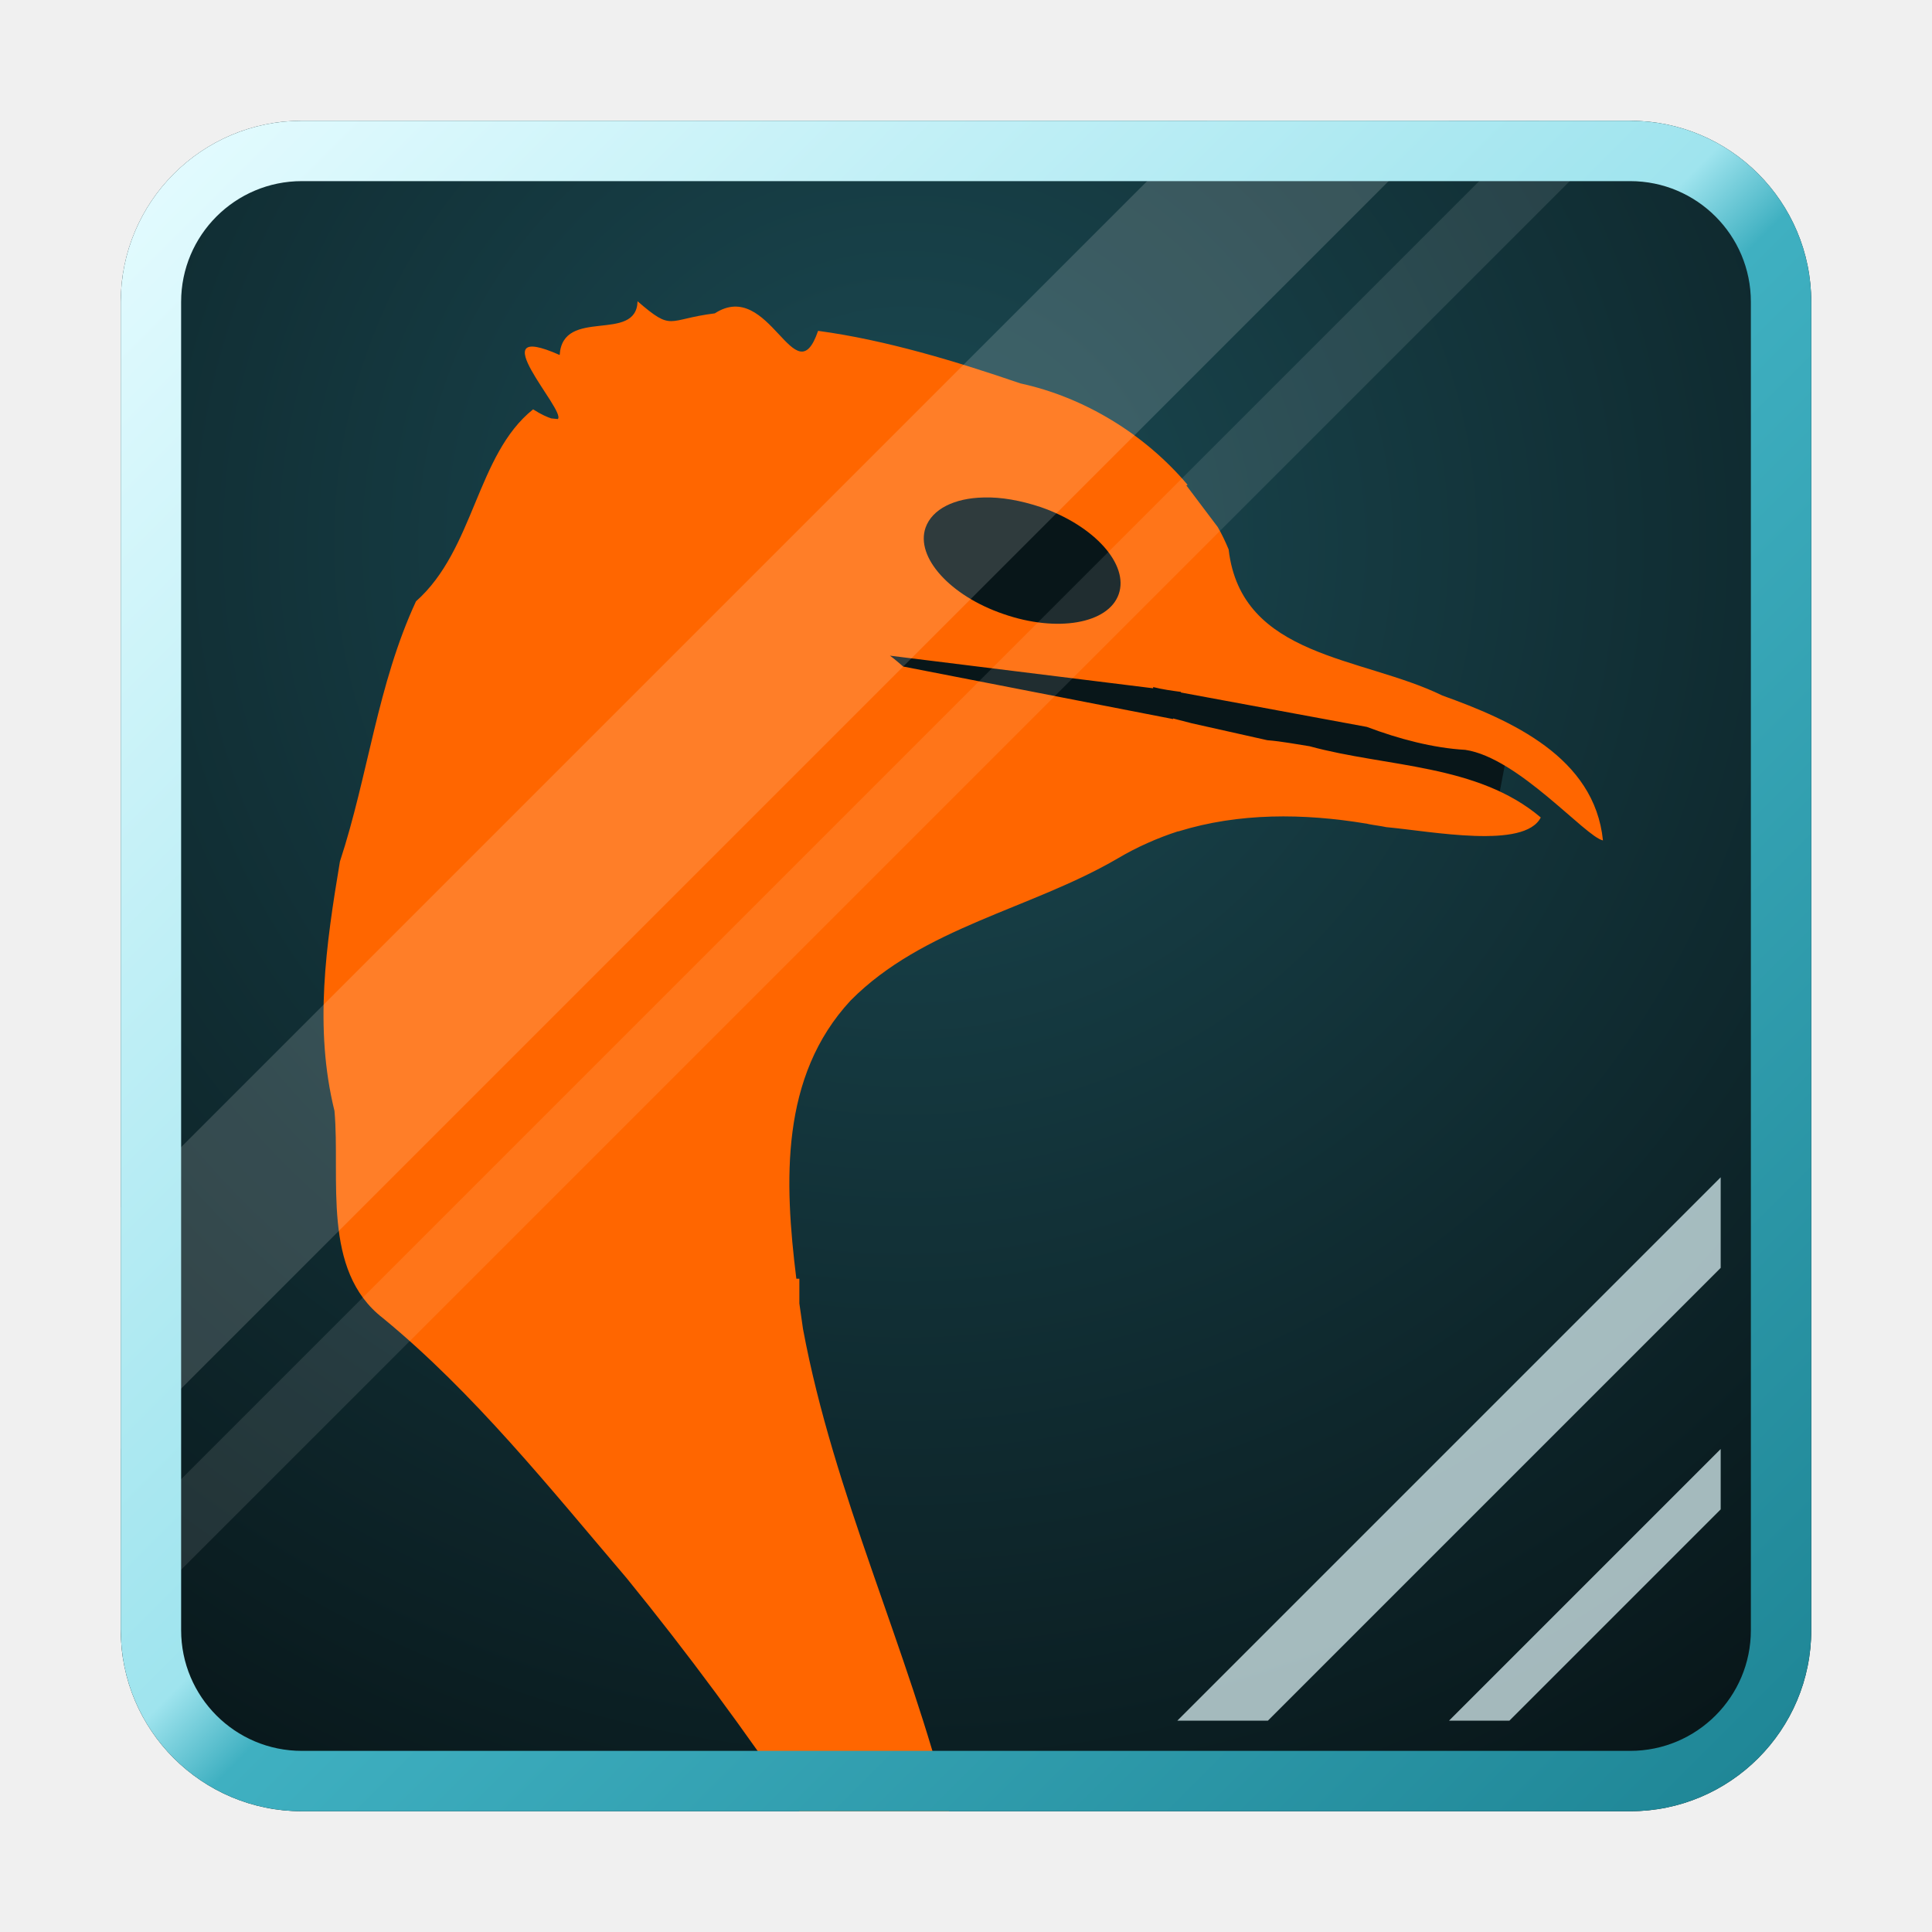
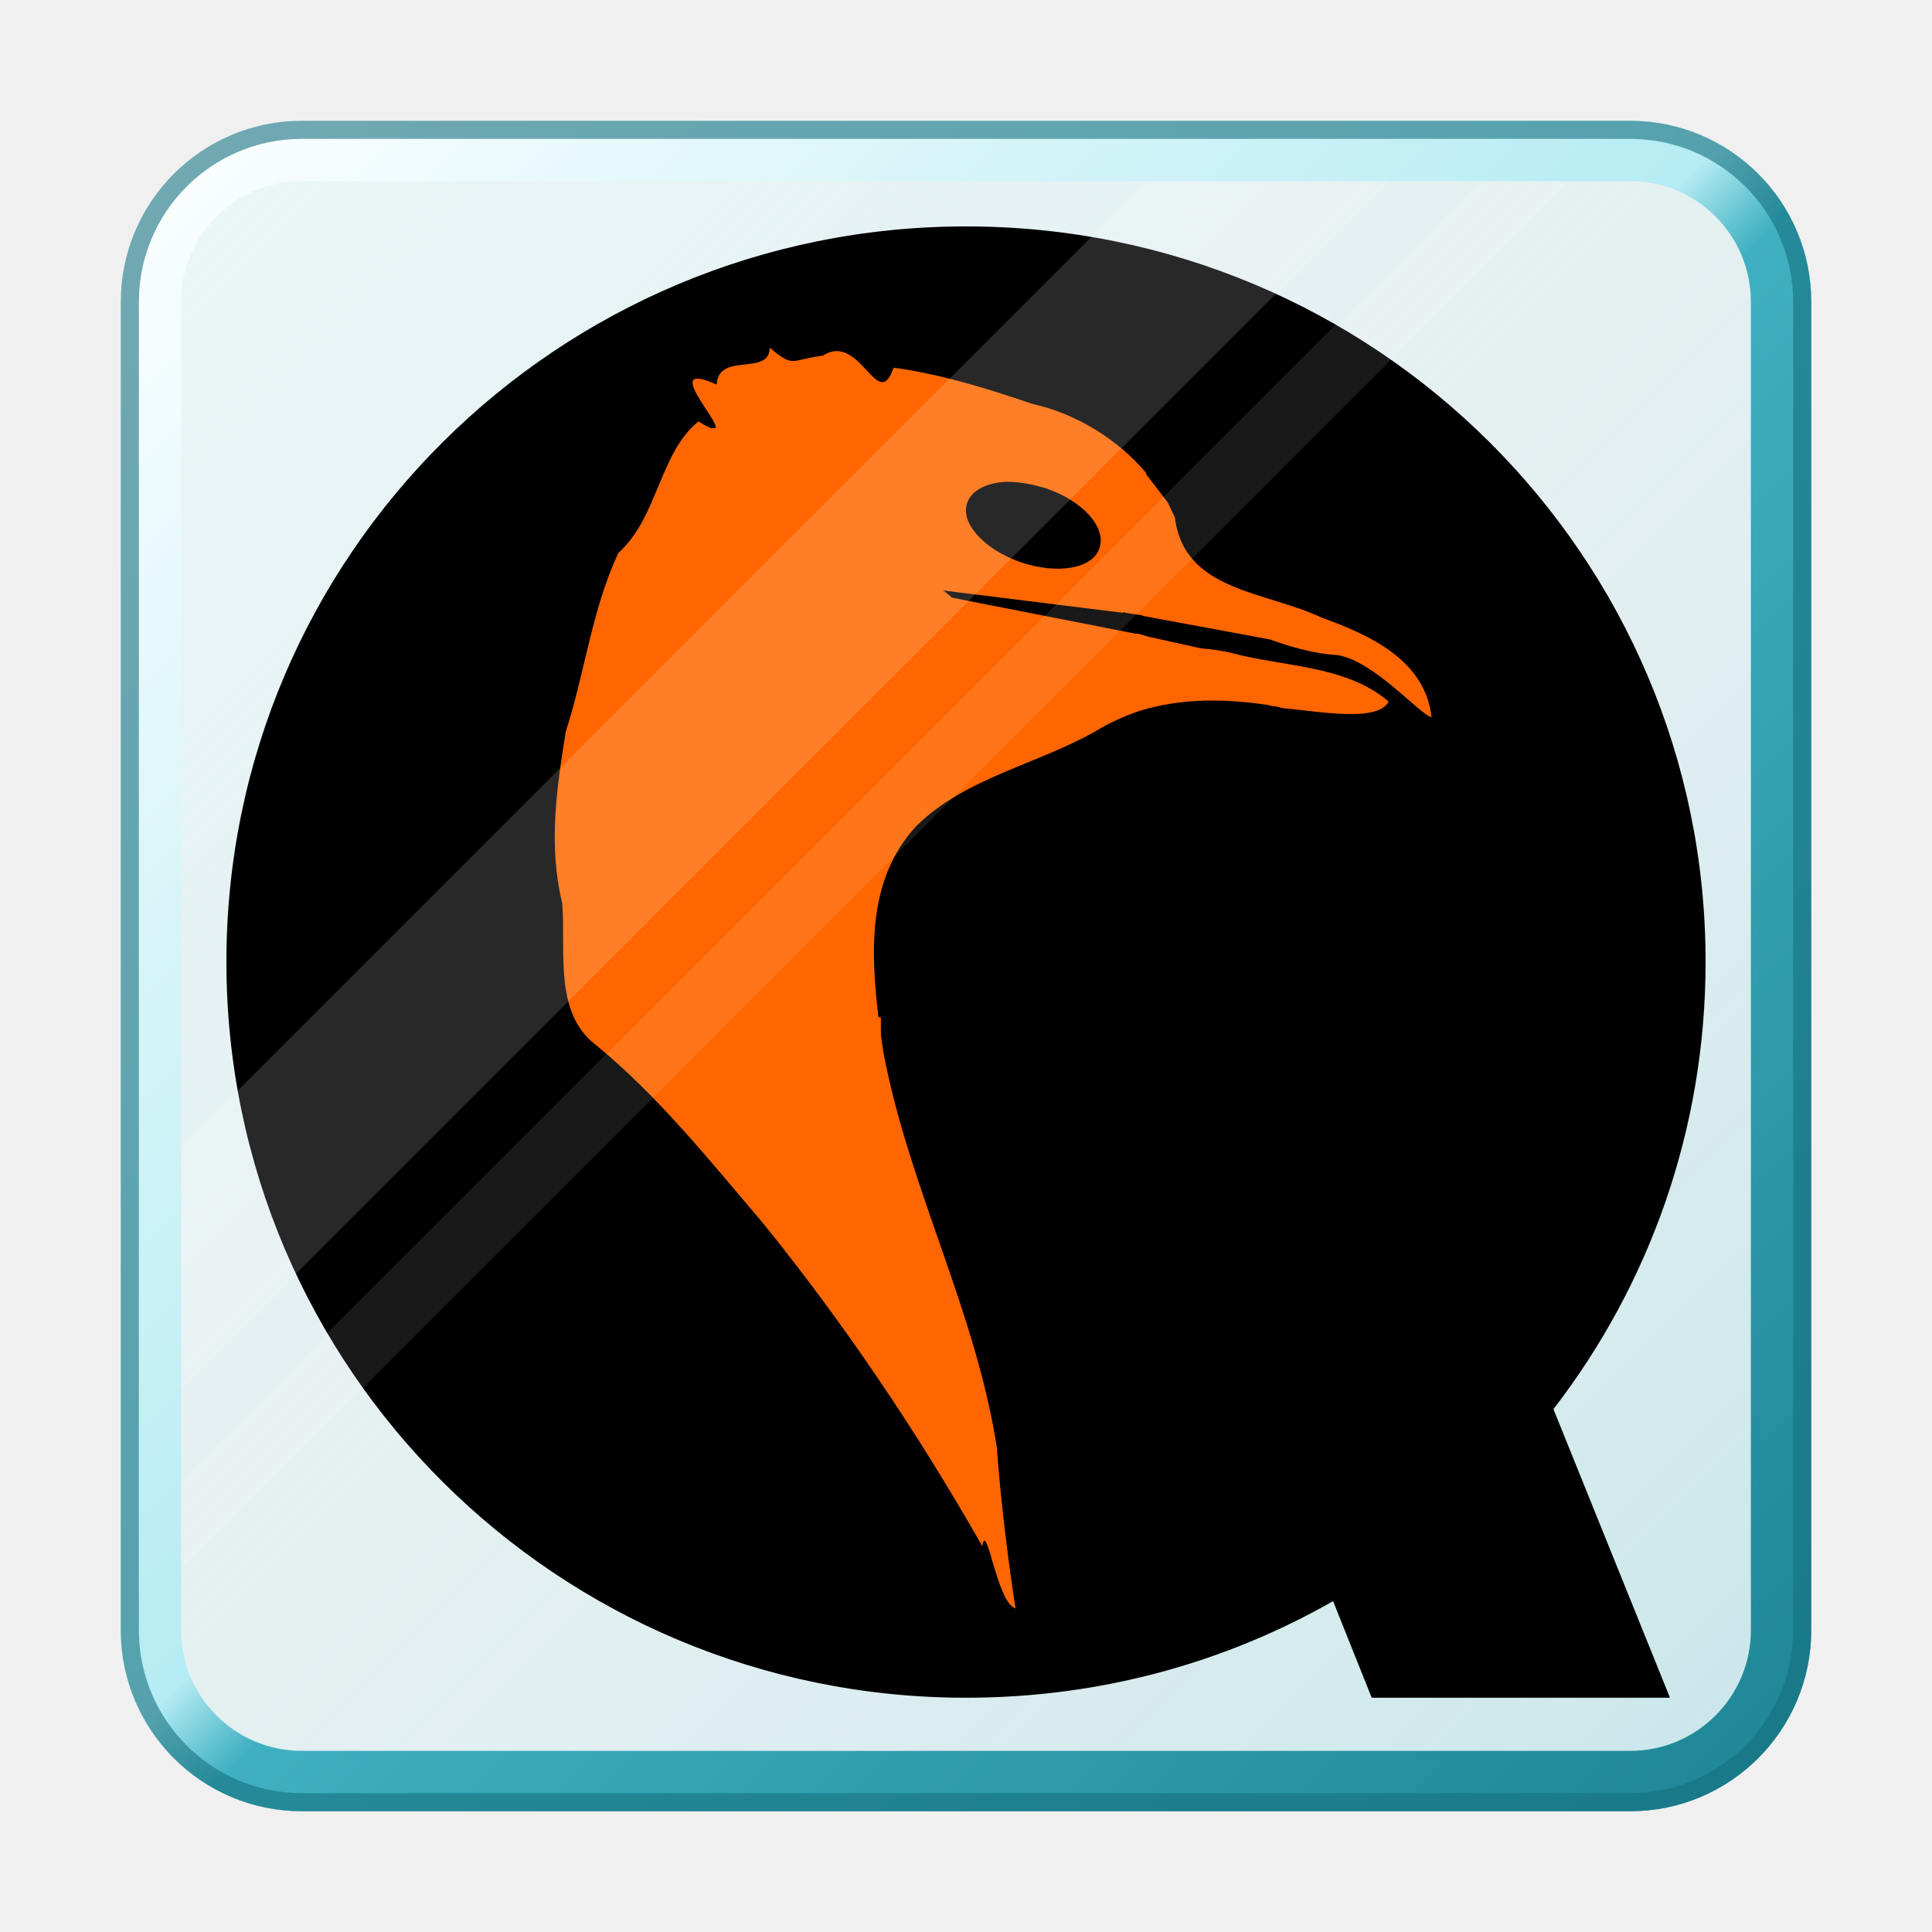
<svg xmlns="http://www.w3.org/2000/svg" viewBox="0 0 32 32" width="32" height="32">
  <defs>
-     <radialGradient id="deep" cx="15" cy="9" r="24" gradientUnits="userSpaceOnUse">
-       <stop offset="0" stop-color="#1b4a53" />
-       <stop offset="1" stop-color="#081619" />
-     </radialGradient>
+     <linearGradient id="tint" x1="2" y1="2" x2="30" y2="30" gradientUnits="userSpaceOnUse">
+       <stop offset="0" stop-color="#e9fdff" stop-opacity="0.50" />
+       <stop offset="0.5" stop-color="#bfeff5" stop-opacity="0.22" />
+       <stop offset="1" stop-color="#7fd3df" stop-opacity="0.36" />
+     </linearGradient>
    <linearGradient id="rim" x1="2" y1="2" x2="30" y2="30" gradientUnits="userSpaceOnUse">
-       <stop offset="0" stop-color="#e6fcff" />
-       <stop offset="0.48" stop-color="#9fe4ee" />
+       <stop offset="0" stop-color="#ffffff" />
+       <stop offset="0.48" stop-color="#b5ecf3" />
      <stop offset="0.52" stop-color="#3fb0c1" />
      <stop offset="1" stop-color="#1d8494" />
    </linearGradient>
  </defs>
-   <rect x="2" y="2" width="28" height="28" rx="3" fill="url(#deep)" />
-   <path d="M13.11,10.4 L25.03,12.12 L24.7,13.85 L12.78,12.13 Z" fill="#081619" />
-   <circle cx="16.94" cy="9.40" r="2.10" fill="#081619" />
-   <path d="M15.72,30 C15.04,27.3 13.81,24.75 13.3,22.01 C13.28,21.87 13.26,21.73 13.24,21.59 L13.24,21.18 L13.19,21.18 C12.99,19.57 12.92,17.83 14.09,16.57 C15.29,15.36 17.07,15.06 18.51,14.22 C18.83,14.03 19.17,13.88 19.51,13.77 C19.51,13.77 19.52,13.77 19.52,13.77 C20.52,13.46 21.59,13.47 22.62,13.64 C22.64,13.64 22.66,13.65 22.67,13.65 C22.77,13.67 22.87,13.68 22.96,13.7 C23.72,13.77 25.25,14.07 25.52,13.54 C24.47,12.65 22.97,12.71 21.69,12.36 C21.49,12.33 21.24,12.28 20.99,12.26 L19.74,11.98 L19.43,11.9 L19.43,11.91 L14.96,11.04 C14.89,10.98 14.81,10.91 14.74,10.86 L19.1,11.4 L19.1,11.38 C19.26,11.42 19.41,11.44 19.56,11.46 L19.56,11.47 L22.64,12.04 C23.17,12.24 23.74,12.39 24.27,12.42 C25.15,12.55 26.26,13.86 26.55,13.92 C26.41,12.54 25.03,11.93 23.89,11.52 C22.56,10.87 20.56,10.9 20.35,9.1 C20.3,8.98 20.24,8.85 20.17,8.73 L19.65,8.04 L19.67,8.03 C18.96,7.19 17.96,6.58 16.9,6.35 C15.85,5.99 14.67,5.63 13.55,5.48 C13.17,6.59 12.75,4.6 11.84,5.19 C11.04,5.29 11.15,5.5 10.56,4.99 L10.56,4.99 C10.54,5.69 9.32,5.08 9.27,5.88 C7.92,5.28 9.38,6.8 9.24,6.94 L9.23,6.94 L9.13,6.93 C9.07,6.91 8.97,6.87 8.83,6.78 C7.89,7.53 7.86,9.1 6.89,9.96 C6.25,11.34 6.1,12.84 5.63,14.27 C5.4,15.65 5.2,17.02 5.54,18.4 C5.64,19.52 5.32,21.04 6.34,21.83 C7.85,23.07 9.11,24.65 10.38,26.14 C11.39,27.38 12.34,28.67 13.24,30 Z M16.29,8.24 C16.58,8.23 16.91,8.29 17.24,8.4 C18.13,8.71 18.7,9.35 18.53,9.84 C18.36,10.33 17.51,10.48 16.62,10.17 C15.74,9.87 15.16,9.23 15.33,8.74 C15.44,8.43 15.81,8.25 16.29,8.24 Z" fill="#ff6600" />
+   <rect x="2" y="2" width="28" height="28" rx="3" fill="url(#tint)" />
+   <path d="M16,3.75 C9.24,3.75 3.75,9.2 3.75,15.93 C3.75,22.67 9.24,28.12 16,28.12 C18.22,28.12 20.29,27.54 22.08,26.52 L22.72,28.12 L23.25,28.12 L27.63,28.12 L27.66,28.12 L25.73,23.34 C27.31,21.29 28.25,18.72 28.25,15.93 C28.25,9.2 22.77,3.75 16,3.75 Z" fill="#000000" />
+   <path d="M12.75,5.76 C12.74,6.24 11.9,5.82 11.87,6.37 C10.94,5.95 11.94,7 11.85,7.09 L11.84,7.09 L11.77,7.09 C11.73,7.07 11.66,7.04 11.57,6.98 C10.92,7.5 10.9,8.57 10.24,9.16 C9.8,10.11 9.69,11.13 9.37,12.12 C9.22,13.06 9.08,14 9.31,14.95 C9.38,15.71 9.16,16.76 9.86,17.3 C10.9,18.15 11.76,19.23 12.63,20.25 C13.99,21.93 15.2,23.73 16.27,25.61 C16.34,25.15 16.51,26.55 16.82,26.64 C16.71,25.94 16.57,24.83 16.51,23.97 C16.16,21.71 15.05,19.66 14.63,17.42 C14.62,17.33 14.6,17.23 14.59,17.13 L14.59,16.85 L14.55,16.85 C14.42,15.75 14.37,14.56 15.17,13.69 C15.99,12.87 17.21,12.66 18.2,12.08 C18.42,11.95 18.65,11.85 18.89,11.77 C18.89,11.77 18.89,11.77 18.89,11.77 C19.58,11.56 20.31,11.57 21.02,11.68 C21.03,11.69 21.04,11.69 21.05,11.69 C21.12,11.7 21.19,11.71 21.25,11.73 C21.77,11.77 22.82,11.98 23,11.62 C22.29,11.01 21.25,11.05 20.38,10.81 C20.24,10.78 20.07,10.75 19.9,10.74 L19.04,10.55 L18.83,10.49 L18.83,10.5 L15.77,9.9 C15.72,9.86 15.67,9.81 15.62,9.78 L18.6,10.15 L18.6,10.14 C18.71,10.16 18.81,10.18 18.92,10.19 L18.92,10.2 L21.03,10.59 C21.39,10.72 21.78,10.83 22.15,10.85 C22.75,10.94 23.51,11.83 23.71,11.88 C23.61,10.93 22.67,10.51 21.89,10.23 C20.97,9.79 19.61,9.8 19.46,8.57 C19.42,8.49 19.38,8.4 19.34,8.32 L18.98,7.85 L18.99,7.84 C18.51,7.27 17.82,6.85 17.1,6.69 C16.37,6.44 15.56,6.19 14.8,6.09 C14.54,6.86 14.25,5.49 13.63,5.89 C13.08,5.96 13.16,6.1 12.75,5.76 Z M16.68,7.98 C16.88,7.98 17.1,8.02 17.33,8.09 C17.94,8.3 18.33,8.74 18.21,9.08 C18.1,9.42 17.51,9.52 16.9,9.31 C16.3,9.1 15.9,8.66 16.02,8.33 C16.09,8.12 16.35,7.99 16.68,7.98 Z" fill="#ff6600" />
  <path d="M2 20 L20 2 L24 2 L2 24 Z" fill="#ffffff" fill-opacity="0.16" />
  <path d="M2 25.5 L25.5 2 L27 2 L2 27 Z" fill="#ffffff" fill-opacity="0.10" />
-   <path d="M19.5 28.5 L28.5 19.5 L28.5 21 L21 28.5 Z M24 28.5 L28.5 24 L28.5 25 L25 28.5 Z" fill="#e6fcff" fill-opacity="0.7" />
  <rect x="2.5" y="2.5" width="27" height="27" rx="2.5" fill="none" stroke="url(#rim)" stroke-width="1" />
+   <rect x="2.15" y="2.15" width="27.7" height="27.7" rx="2.85" fill="none" stroke="#14707f" stroke-opacity="0.6" stroke-width="0.3" />
</svg>
